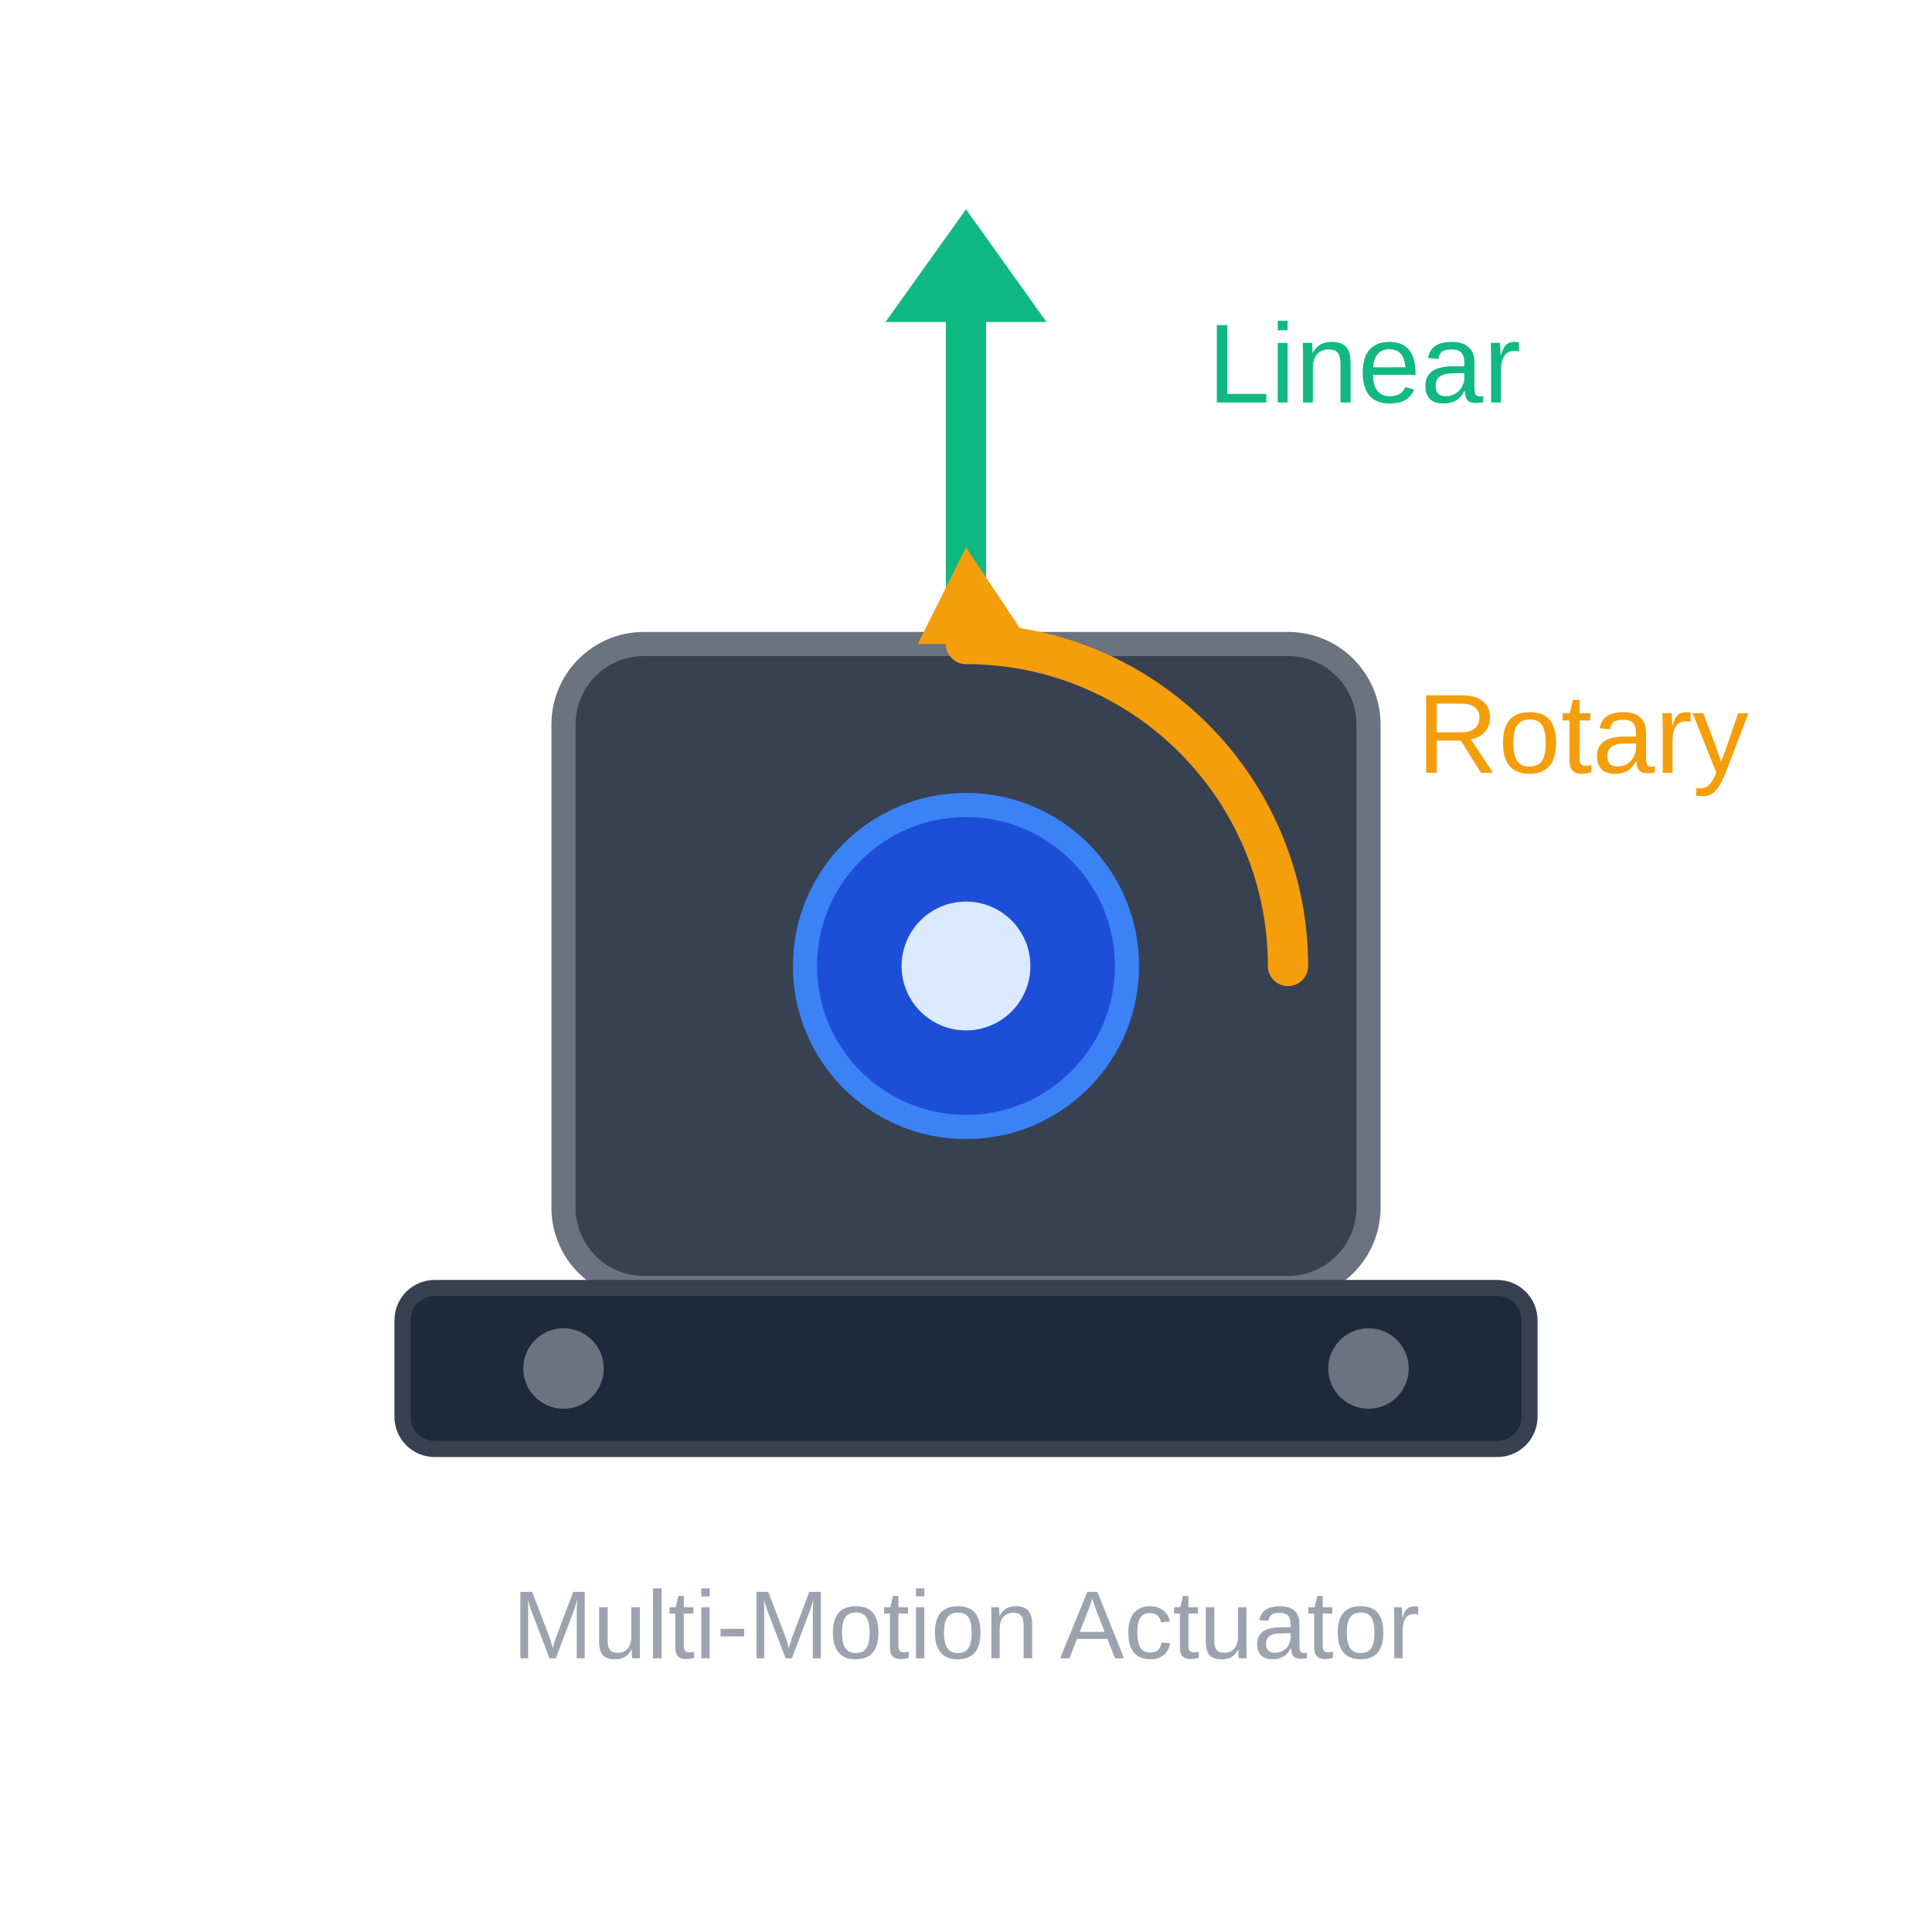
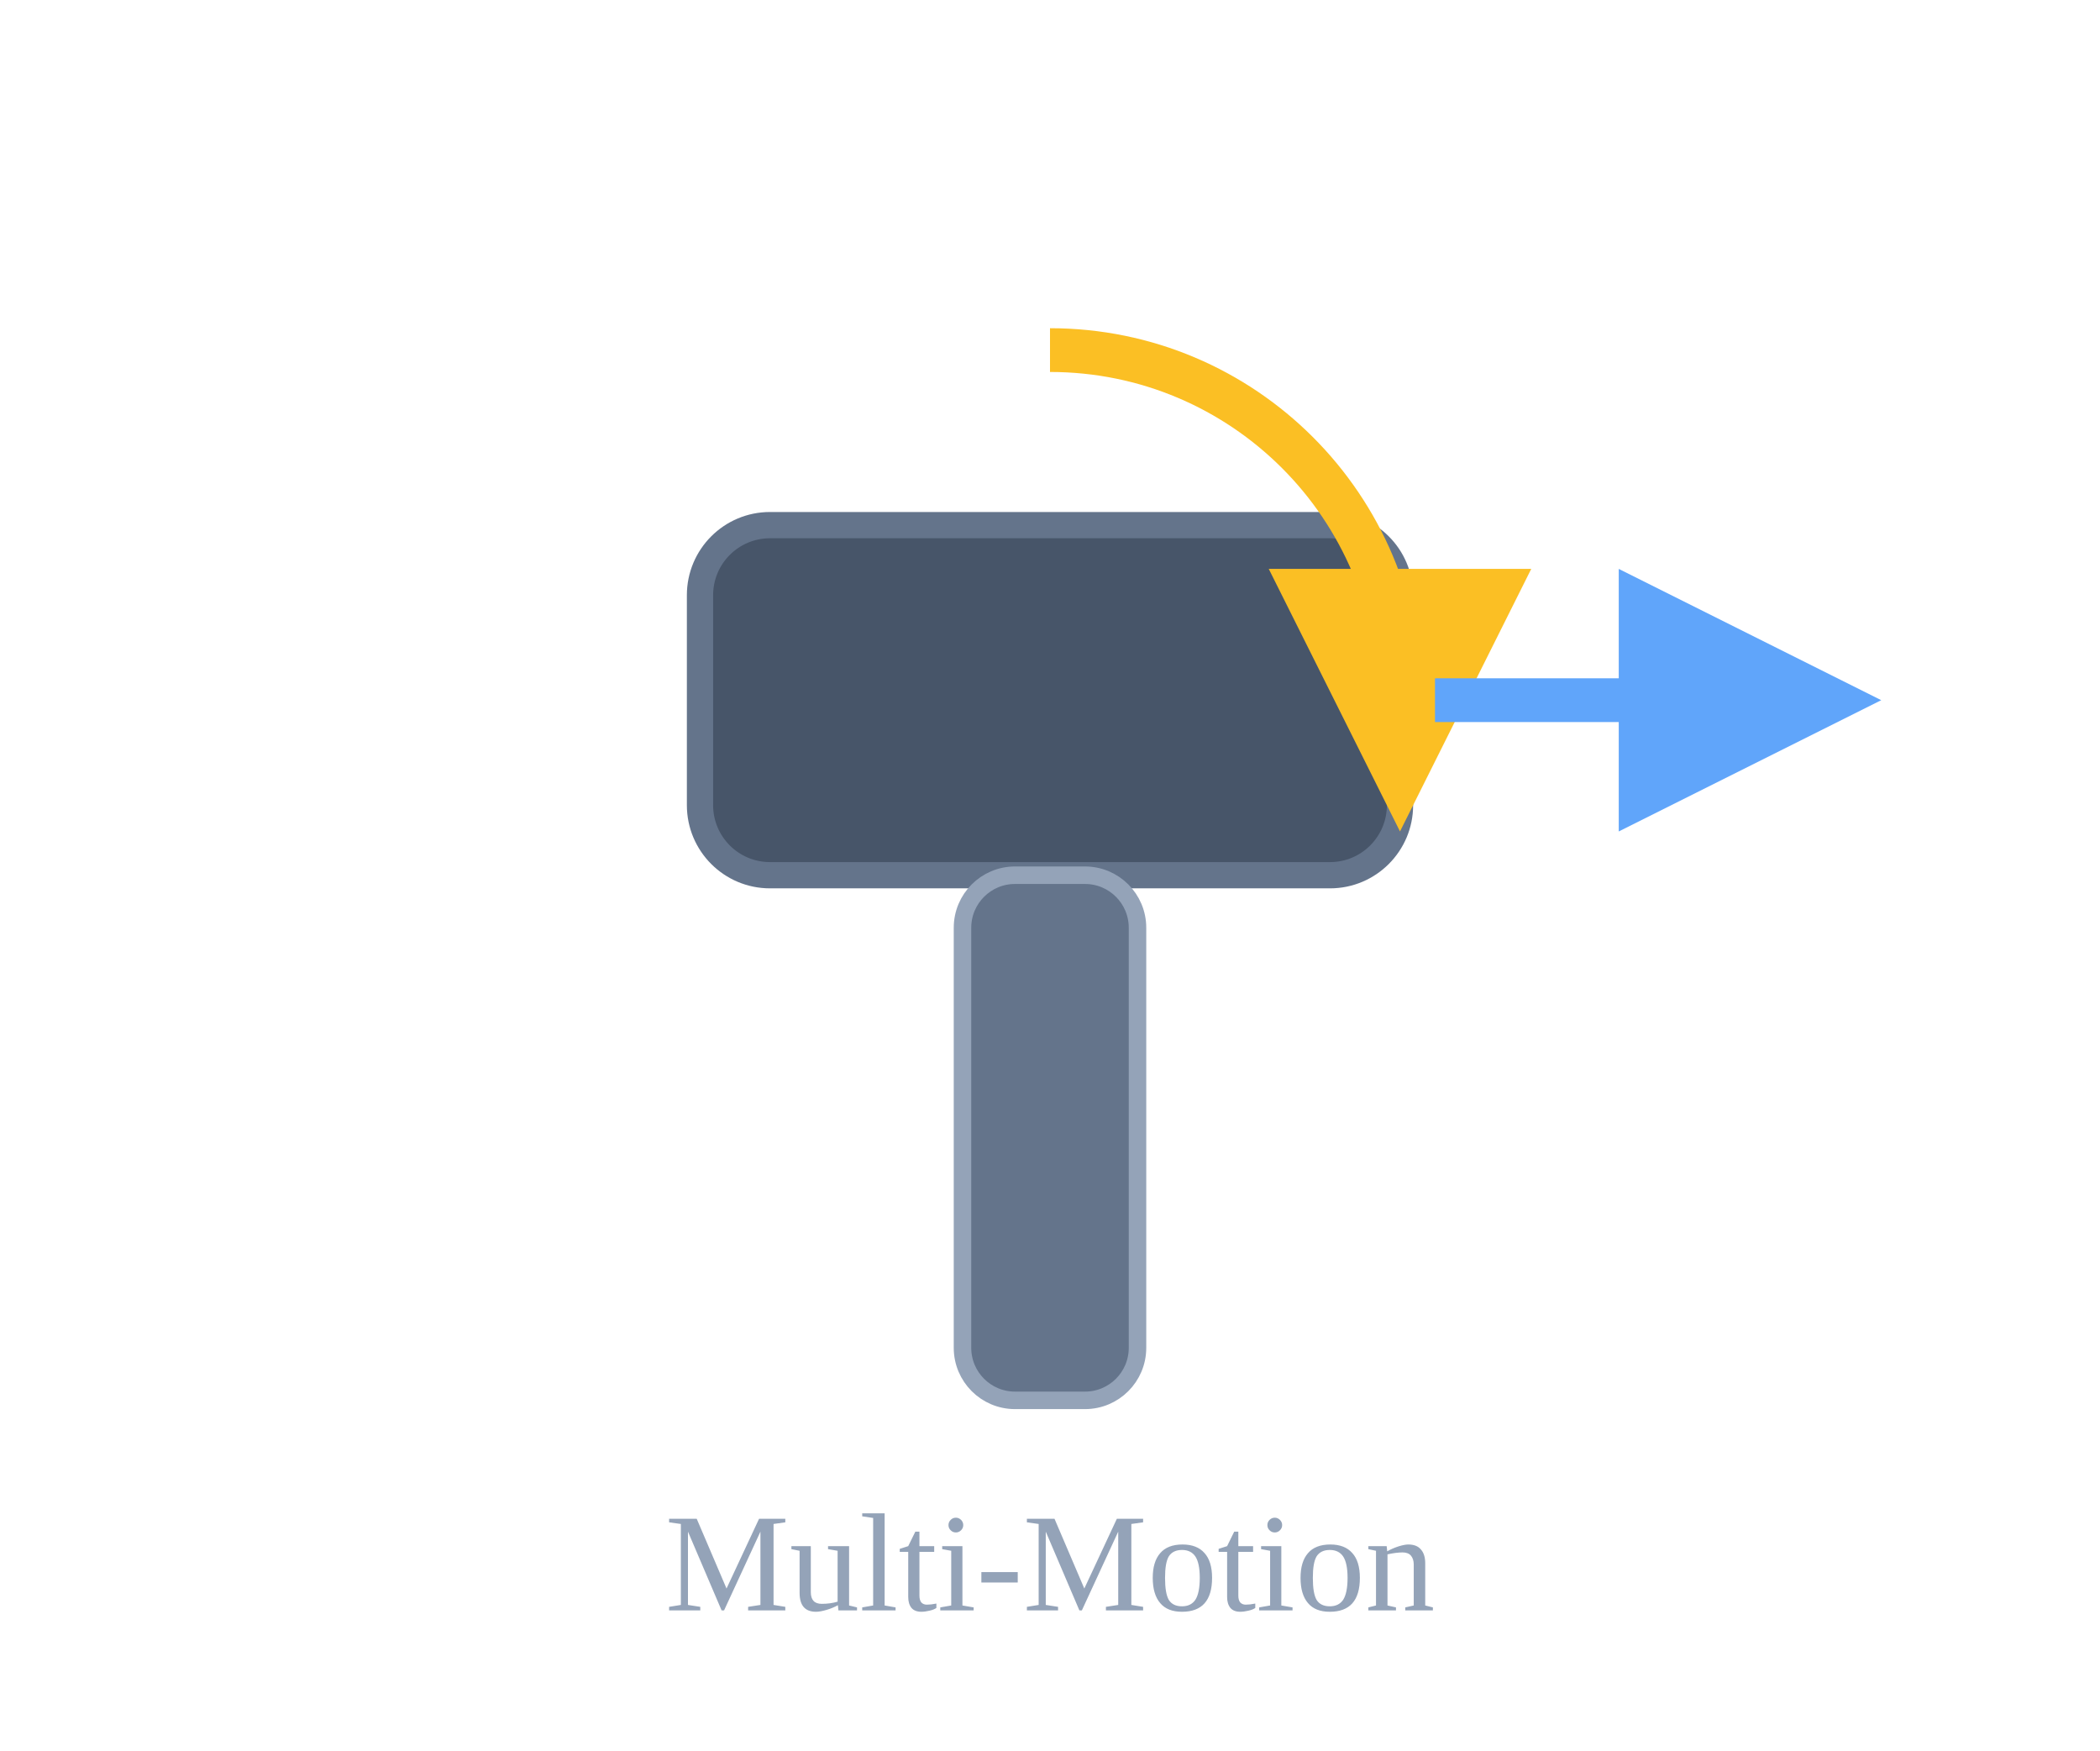
- <svg xmlns="http://www.w3.org/2000/svg" viewBox="0 0 120 120" fill="none">
-   <rect x="35" y="40" width="50" height="40" rx="5" fill="#374151" stroke="#6B7280" stroke-width="1.5" />
-   <circle cx="60" cy="60" r="10" fill="#1D4ED8" stroke="#3B82F6" stroke-width="1.5" />
-   <circle cx="60" cy="60" r="4" fill="#DBEAFE" />
-   <line x1="60" y1="18" x2="60" y2="38" stroke="#10B981" stroke-width="2.5" stroke-linecap="round" />
-   <path d="M55 20 L60 13 L65 20" fill="#10B981" />
-   <path d="M80 60 A20 20 0 0 0 60 40" stroke="#F59E0B" stroke-width="2.5" stroke-linecap="round" fill="none" />
-   <path d="M57 40 L60 34 L64 40" fill="#F59E0B" />
-   <text x="75" y="25" font-family="Arial" font-size="7" fill="#10B981">Linear</text>
-   <text x="88" y="48" font-family="Arial" font-size="7" fill="#F59E0B">Rotary</text>
-   <rect x="25" y="80" width="70" height="10" rx="2" fill="#1E293B" stroke="#374151" stroke-width="1" />
-   <circle cx="35" cy="85" r="2.5" fill="#6B7280" />
-   <circle cx="85" cy="85" r="2.5" fill="#6B7280" />
-   <text x="60" y="103" font-family="Arial" font-size="6" fill="#9CA3AF" text-anchor="middle">Multi-Motion Actuator</text>
+ <svg xmlns="http://www.w3.org/2000/svg" viewBox="0 0 120 100">
+   <rect x="40" y="30" width="40" height="20" rx="4" fill="#475569" stroke="#64748b" stroke-width="1.5" />
+   <rect x="55" y="50" width="10" height="30" rx="3" fill="#64748b" stroke="#94a3b8" stroke-width="1" />
+   <path d="M60 20 A20 20 0 0 1 80 40" stroke="#fbbf24" stroke-width="2.5" fill="none" marker-end="url(#arr)" />
+   <defs>
+     <marker id="arr" markerWidth="6" markerHeight="6" refX="3" refY="3" orient="auto">
+       <path d="M0,0 L0,6 L6,3 Z" fill="#fbbf24" />
+     </marker>
+   </defs>
+   <path d="M82 40 L100 40" stroke="#60a5fa" stroke-width="2.5" fill="none" marker-end="url(#arr2)" />
+   <defs>
+     <marker id="arr2" markerWidth="6" markerHeight="6" refX="3" refY="3" orient="auto">
+       <path d="M0,0 L0,6 L6,3 Z" fill="#60a5fa" />
+     </marker>
+   </defs>
+   <text x="60" y="92" text-anchor="middle" font-size="8" fill="#94a3b8">Multi-Motion</text>
</svg>
